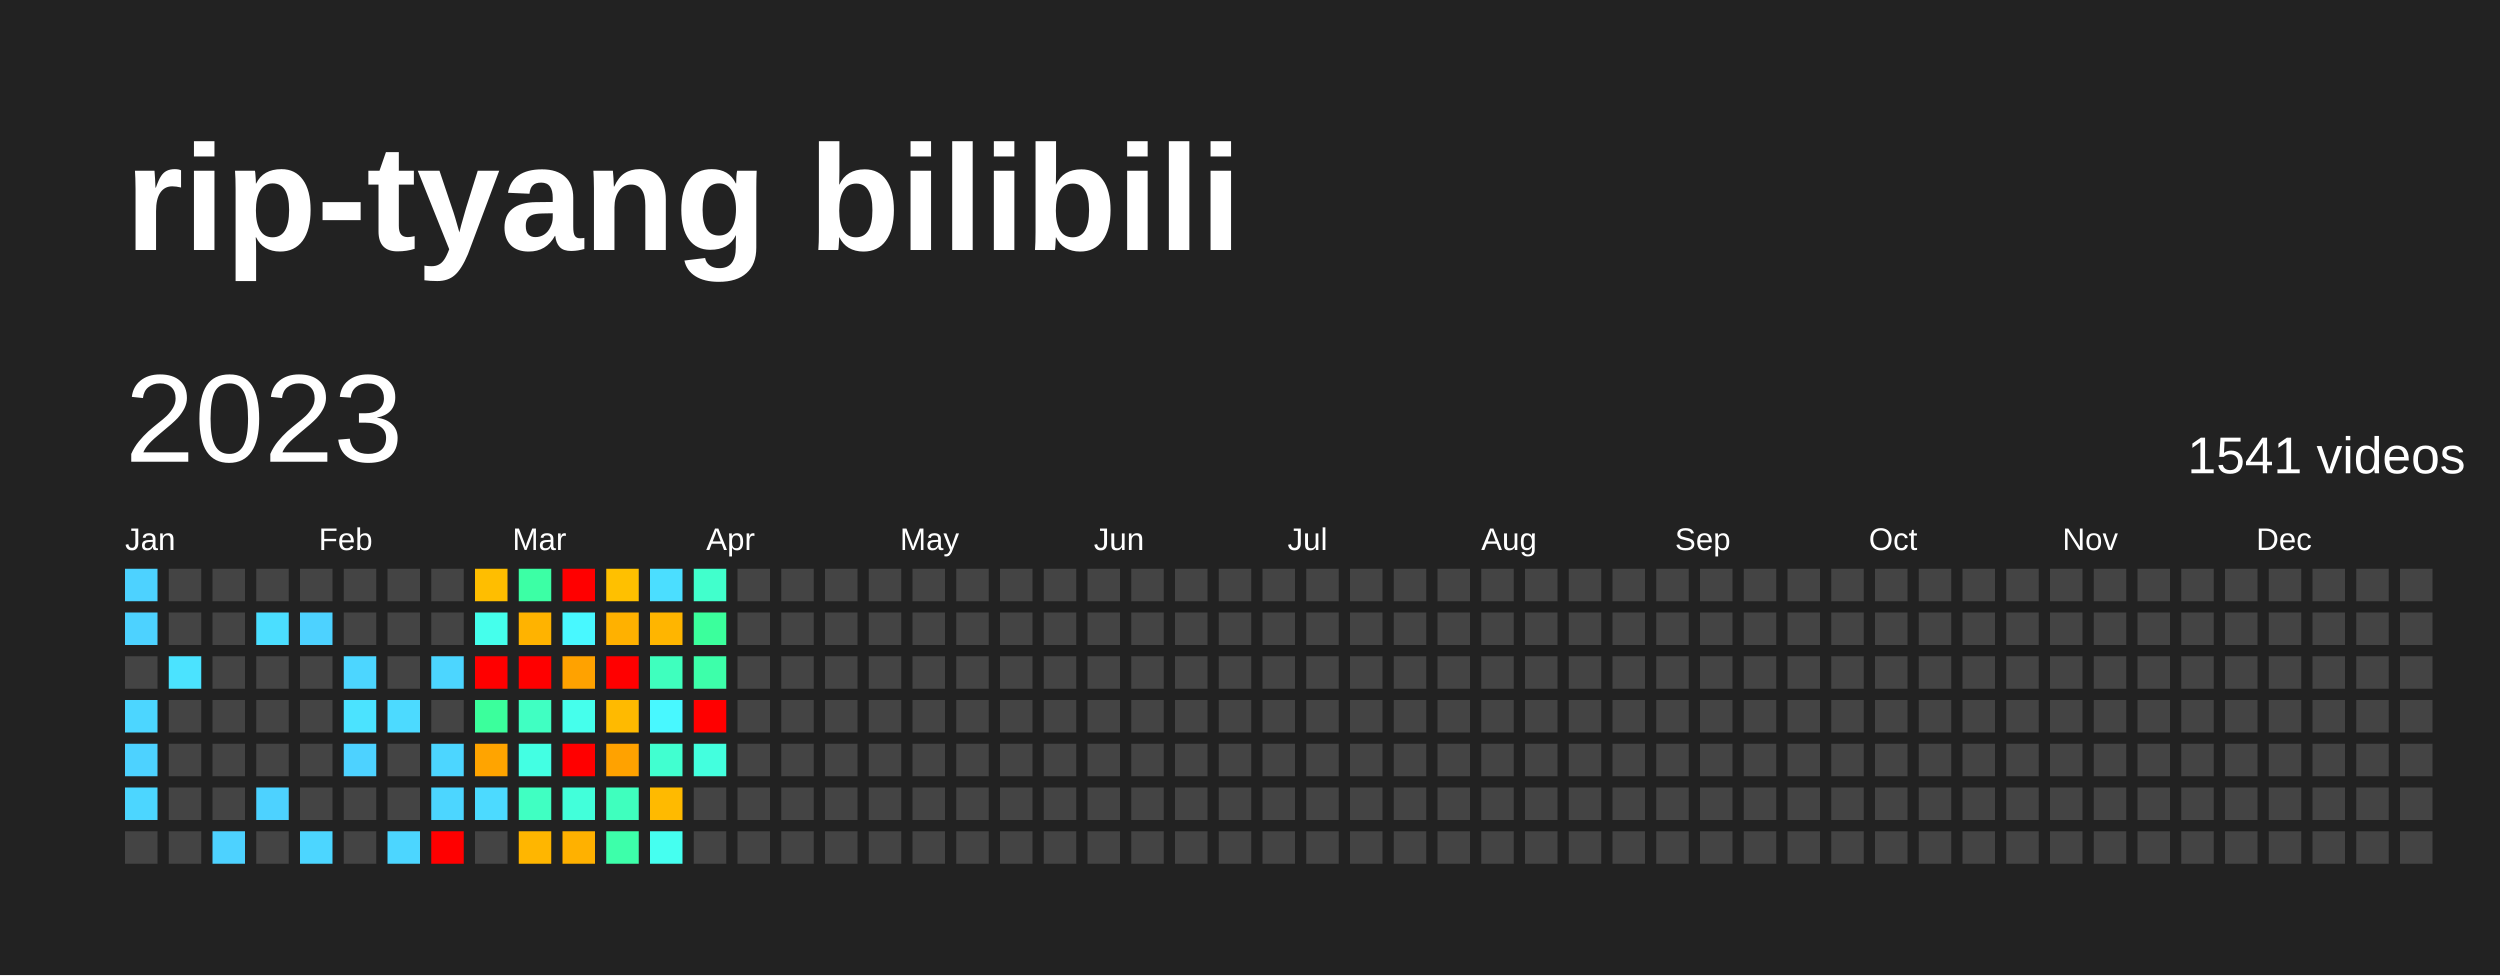
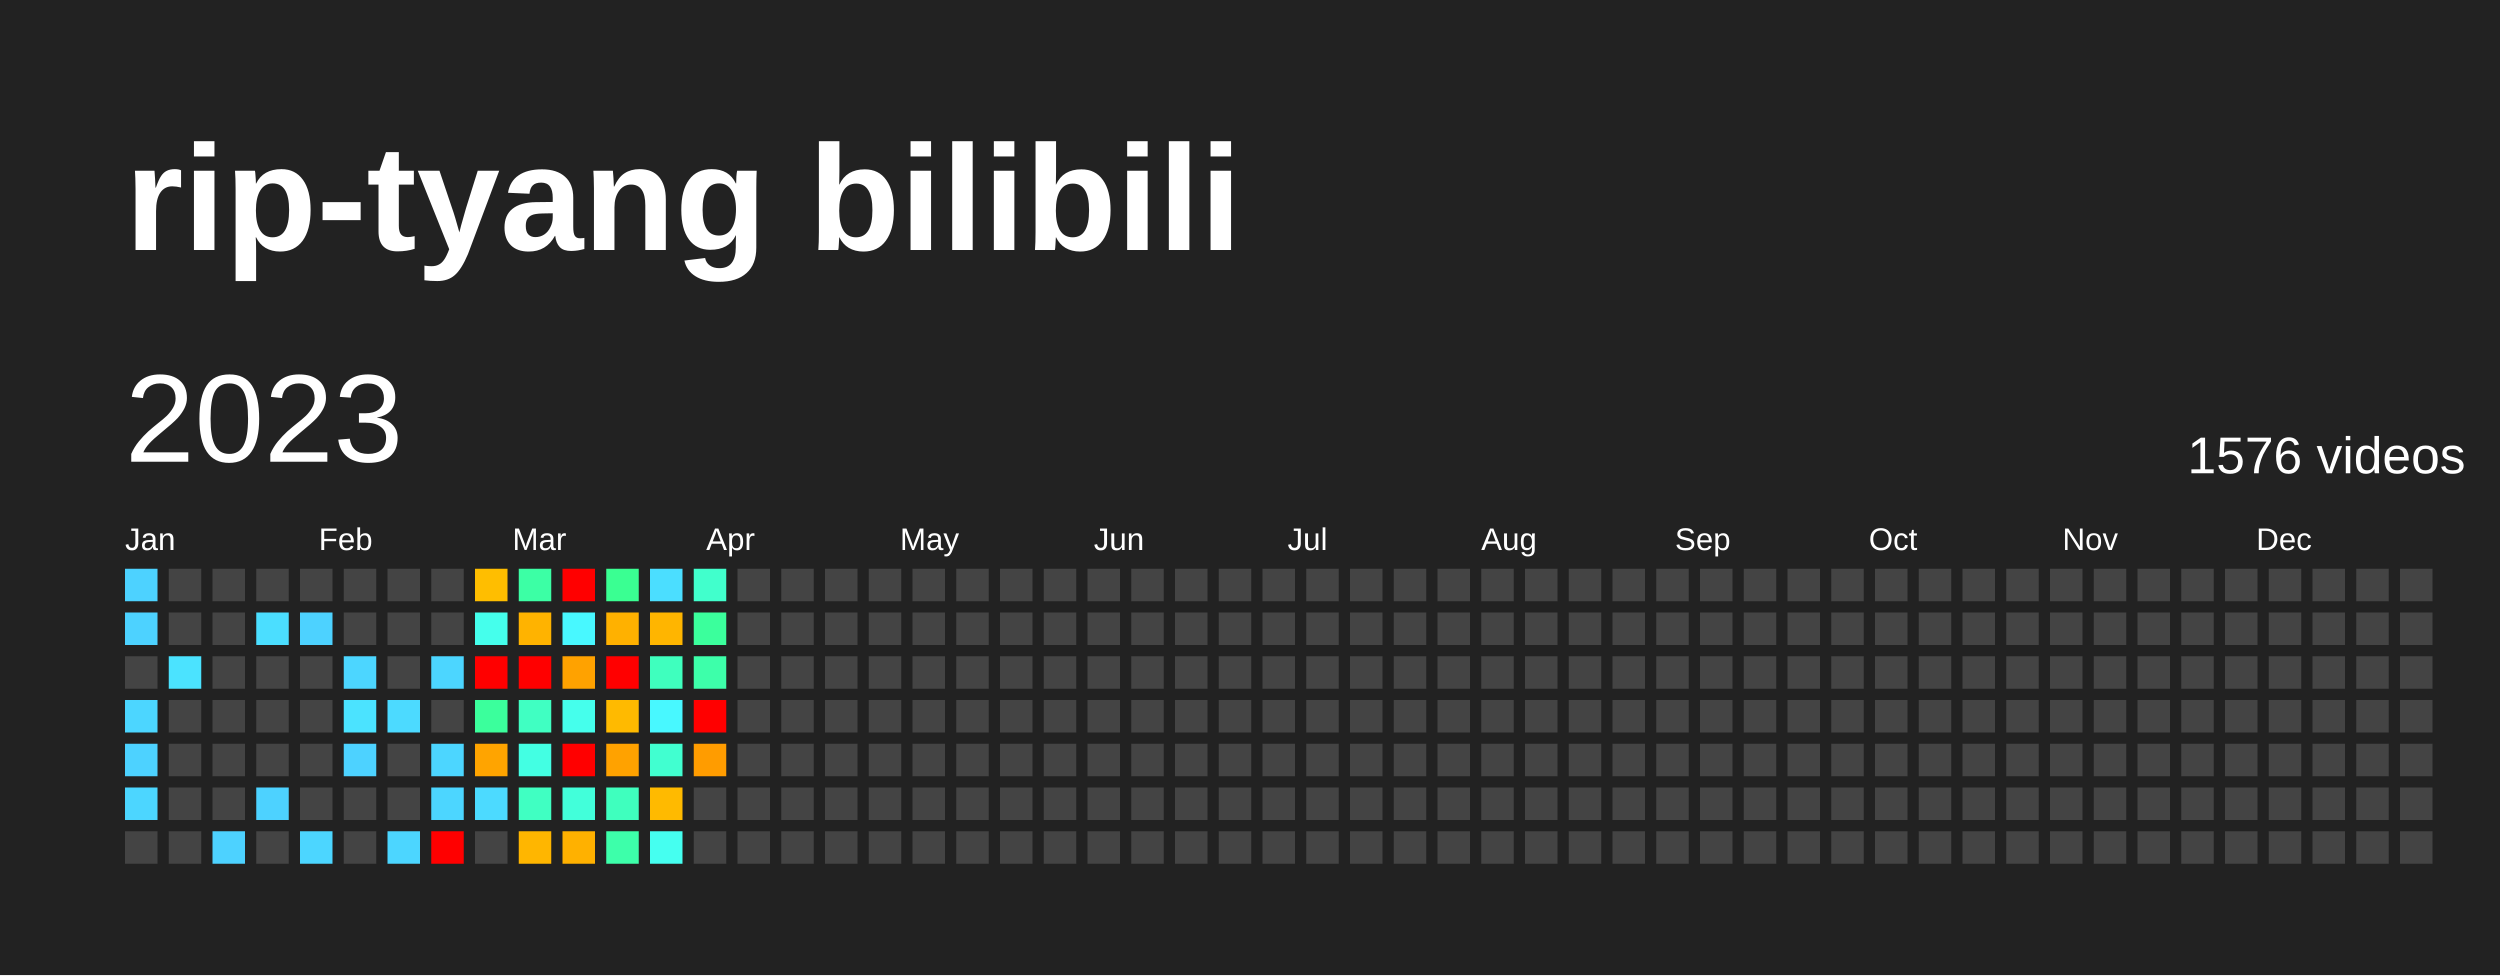
<svg xmlns="http://www.w3.org/2000/svg" baseProfile="full" height="78mm" version="1.1" viewBox="0,0,200,78" width="200mm">
  <defs />
  <rect fill="#222222" height="78" width="200" x="0" y="0" />
  <text fill="#FFFFFF" style="font-size:12px; font-family:Arial; font-weight:bold;" x="10" y="20">rip-tyang bilibili</text>
  <text dominant-baseline="hanging" fill="#FFFFFF" style="font-size:10.0px; font-family:Arial;" x="10" y="30">2023</text>
-   <text dominant-baseline="hanging" fill="#FFFFFF" style="font-size:4.125px; font-family:Arial;" x="175" y="35">1541 videos</text>
+   <text dominant-baseline="hanging" fill="#FFFFFF" style="font-size:4.125px; font-family:Arial;" x="175" y="35">1576 videos</text>
  <text fill="#FFFFFF" style="font-size:2.5px; font-family:Arial" x="10.0" y="44">Jan</text>
  <text fill="#FFFFFF" style="font-size:2.5px; font-family:Arial" x="25.5" y="44">Feb</text>
  <text fill="#FFFFFF" style="font-size:2.5px; font-family:Arial" x="41.0" y="44">Mar</text>
  <text fill="#FFFFFF" style="font-size:2.5px; font-family:Arial" x="56.5" y="44">Apr</text>
  <text fill="#FFFFFF" style="font-size:2.5px; font-family:Arial" x="72.0" y="44">May</text>
  <text fill="#FFFFFF" style="font-size:2.5px; font-family:Arial" x="87.5" y="44">Jun</text>
  <text fill="#FFFFFF" style="font-size:2.5px; font-family:Arial" x="103.0" y="44">Jul</text>
  <text fill="#FFFFFF" style="font-size:2.5px; font-family:Arial" x="118.5" y="44">Aug</text>
  <text fill="#FFFFFF" style="font-size:2.5px; font-family:Arial" x="134.0" y="44">Sep</text>
  <text fill="#FFFFFF" style="font-size:2.5px; font-family:Arial" x="149.5" y="44">Oct</text>
  <text fill="#FFFFFF" style="font-size:2.5px; font-family:Arial" x="165.0" y="44">Nov</text>
  <text fill="#FFFFFF" style="font-size:2.5px; font-family:Arial" x="180.5" y="44">Dec</text>
  <rect fill="#4dd2ff" height="2.6" width="2.6" x="10.0" y="45.5" />
  <rect fill="#4dd2ff" height="2.6" width="2.6" x="10.0" y="49.0" />
  <rect fill="#444444" height="2.6" width="2.6" x="10.0" y="52.5" />
  <rect fill="#4cd6ff" height="2.6" width="2.6" x="10.0" y="56.0" />
  <rect fill="#4dd2ff" height="2.6" width="2.6" x="10.0" y="59.5" />
  <rect fill="#4cd6ff" height="2.6" width="2.6" x="10.0" y="63.0" />
  <rect fill="#444444" height="2.6" width="2.6" x="10.0" y="66.5" />
  <rect fill="#444444" height="2.6" width="2.6" x="13.5" y="45.5" />
  <rect fill="#444444" height="2.6" width="2.6" x="13.5" y="49.0" />
  <rect fill="#4be3ff" height="2.6" width="2.6" x="13.5" y="52.5" />
  <rect fill="#444444" height="2.6" width="2.6" x="13.5" y="56.0" />
  <rect fill="#444444" height="2.6" width="2.6" x="13.5" y="59.5" />
  <rect fill="#444444" height="2.6" width="2.6" x="13.5" y="63.0" />
  <rect fill="#444444" height="2.6" width="2.6" x="13.5" y="66.5" />
  <rect fill="#444444" height="2.6" width="2.6" x="17.0" y="45.5" />
  <rect fill="#444444" height="2.6" width="2.6" x="17.0" y="49.0" />
  <rect fill="#444444" height="2.6" width="2.6" x="17.0" y="52.5" />
  <rect fill="#444444" height="2.6" width="2.6" x="17.0" y="56.0" />
  <rect fill="#444444" height="2.6" width="2.6" x="17.0" y="59.5" />
  <rect fill="#444444" height="2.6" width="2.6" x="17.0" y="63.0" />
  <rect fill="#4dd2ff" height="2.6" width="2.6" x="17.0" y="66.5" />
  <rect fill="#444444" height="2.6" width="2.6" x="20.5" y="45.5" />
  <rect fill="#4bdeff" height="2.6" width="2.6" x="20.5" y="49.0" />
  <rect fill="#444444" height="2.6" width="2.6" x="20.5" y="52.5" />
  <rect fill="#444444" height="2.6" width="2.6" x="20.5" y="56.0" />
  <rect fill="#444444" height="2.6" width="2.6" x="20.5" y="59.5" />
  <rect fill="#4dd2ff" height="2.6" width="2.6" x="20.5" y="63.0" />
  <rect fill="#444444" height="2.6" width="2.6" x="20.5" y="66.5" />
  <rect fill="#444444" height="2.6" width="2.6" x="24.0" y="45.5" />
  <rect fill="#4dd2ff" height="2.6" width="2.6" x="24.0" y="49.0" />
  <rect fill="#444444" height="2.6" width="2.6" x="24.0" y="52.5" />
  <rect fill="#444444" height="2.6" width="2.6" x="24.0" y="56.0" />
  <rect fill="#444444" height="2.6" width="2.6" x="24.0" y="59.5" />
  <rect fill="#444444" height="2.6" width="2.6" x="24.0" y="63.0" />
  <rect fill="#4cd6ff" height="2.6" width="2.6" x="24.0" y="66.5" />
  <rect fill="#444444" height="2.6" width="2.6" x="27.5" y="45.5" />
  <rect fill="#444444" height="2.6" width="2.6" x="27.5" y="49.0" />
  <rect fill="#4cd6ff" height="2.6" width="2.6" x="27.5" y="52.5" />
  <rect fill="#4be3ff" height="2.6" width="2.6" x="27.5" y="56.0" />
  <rect fill="#4dd2ff" height="2.6" width="2.6" x="27.5" y="59.5" />
  <rect fill="#444444" height="2.6" width="2.6" x="27.5" y="63.0" />
  <rect fill="#444444" height="2.6" width="2.6" x="27.5" y="66.5" />
  <rect fill="#444444" height="2.6" width="2.6" x="31.0" y="45.5" />
  <rect fill="#444444" height="2.6" width="2.6" x="31.0" y="49.0" />
  <rect fill="#444444" height="2.6" width="2.6" x="31.0" y="52.5" />
  <rect fill="#4cdaff" height="2.6" width="2.6" x="31.0" y="56.0" />
  <rect fill="#444444" height="2.6" width="2.6" x="31.0" y="59.5" />
  <rect fill="#444444" height="2.6" width="2.6" x="31.0" y="63.0" />
  <rect fill="#4cd6ff" height="2.6" width="2.6" x="31.0" y="66.5" />
  <rect fill="#444444" height="2.6" width="2.6" x="34.5" y="45.5" />
  <rect fill="#444444" height="2.6" width="2.6" x="34.5" y="49.0" />
  <rect fill="#4cd6ff" height="2.6" width="2.6" x="34.5" y="52.5" />
  <rect fill="#444444" height="2.6" width="2.6" x="34.5" y="56.0" />
  <rect fill="#4cd6ff" height="2.6" width="2.6" x="34.5" y="59.5" />
  <rect fill="#4cd6ff" height="2.6" width="2.6" x="34.5" y="63.0" />
  <rect fill="red" height="2.6" width="2.6" x="34.5" y="66.5" />
  <rect fill="#ffbe00" height="2.6" width="2.6" x="38.0" y="45.5" />
  <rect fill="#45ffec" height="2.6" width="2.6" x="38.0" y="49.0" />
  <rect fill="red" height="2.6" width="2.6" x="38.0" y="52.5" />
  <rect fill="#3bff9c" height="2.6" width="2.6" x="38.0" y="56.0" />
  <rect fill="#ffa400" height="2.6" width="2.6" x="38.0" y="59.5" />
  <rect fill="#4cdaff" height="2.6" width="2.6" x="38.0" y="63.0" />
  <rect fill="#444444" height="2.6" width="2.6" x="38.0" y="66.5" />
  <rect fill="#3cffa5" height="2.6" width="2.6" x="41.5" y="45.5" />
  <rect fill="#ffb300" height="2.6" width="2.6" x="41.5" y="49.0" />
  <rect fill="red" height="2.6" width="2.6" x="41.5" y="52.5" />
  <rect fill="#40ffc2" height="2.6" width="2.6" x="41.5" y="56.0" />
  <rect fill="#43ffe3" height="2.6" width="2.6" x="41.5" y="59.5" />
  <rect fill="#40ffc2" height="2.6" width="2.6" x="41.5" y="63.0" />
  <rect fill="#ffb600" height="2.6" width="2.6" x="41.5" y="66.5" />
  <rect fill="red" height="2.6" width="2.6" x="45.0" y="45.5" />
  <rect fill="#48f8ff" height="2.6" width="2.6" x="45.0" y="49.0" />
  <rect fill="#ffa200" height="2.6" width="2.6" x="45.0" y="52.5" />
  <rect fill="#45ffec" height="2.6" width="2.6" x="45.0" y="56.0" />
  <rect fill="red" height="2.6" width="2.6" x="45.0" y="59.5" />
  <rect fill="#42ffda" height="2.6" width="2.6" x="45.0" y="63.0" />
  <rect fill="#ffb100" height="2.6" width="2.6" x="45.0" y="66.5" />
-   <rect fill="#ffc000" height="2.6" width="2.6" x="48.5" y="45.5" />
+   <rect fill="#3aff92" height="2.6" width="2.6" x="48.5" y="45.5" />
  <rect fill="#ffb100" height="2.6" width="2.6" x="48.5" y="49.0" />
  <rect fill="red" height="2.6" width="2.6" x="48.5" y="52.5" />
  <rect fill="#ffba00" height="2.6" width="2.6" x="48.5" y="56.0" />
  <rect fill="#ffa200" height="2.6" width="2.6" x="48.5" y="59.5" />
  <rect fill="#3fffbe" height="2.6" width="2.6" x="48.5" y="63.0" />
  <rect fill="#3dffaa" height="2.6" width="2.6" x="48.5" y="66.5" />
  <rect fill="#4bdeff" height="2.6" width="2.6" x="52.0" y="45.5" />
  <rect fill="#ffb500" height="2.6" width="2.6" x="52.0" y="49.0" />
  <rect fill="#3fffbe" height="2.6" width="2.6" x="52.0" y="52.5" />
  <rect fill="#48f8ff" height="2.6" width="2.6" x="52.0" y="56.0" />
  <rect fill="#41ffd0" height="2.6" width="2.6" x="52.0" y="59.5" />
  <rect fill="#ffba00" height="2.6" width="2.6" x="52.0" y="63.0" />
  <rect fill="#45fff0" height="2.6" width="2.6" x="52.0" y="66.5" />
  <rect fill="#41ffcc" height="2.6" width="2.6" x="55.5" y="45.5" />
  <rect fill="#3bff9c" height="2.6" width="2.6" x="55.5" y="49.0" />
  <rect fill="#3dffaa" height="2.6" width="2.6" x="55.5" y="52.5" />
  <rect fill="red" height="2.6" width="2.6" x="55.5" y="56.0" />
-   <rect fill="#43ffde" height="2.6" width="2.6" x="55.5" y="59.5" />
+   <rect fill="#ff9c00" height="2.6" width="2.6" x="55.5" y="59.5" />
  <rect fill="#444444" height="2.6" width="2.6" x="55.5" y="63.0" />
  <rect fill="#444444" height="2.6" width="2.6" x="55.5" y="66.5" />
  <rect fill="#444444" height="2.6" width="2.6" x="59.0" y="45.5" />
  <rect fill="#444444" height="2.6" width="2.6" x="59.0" y="49.0" />
  <rect fill="#444444" height="2.6" width="2.6" x="59.0" y="52.5" />
  <rect fill="#444444" height="2.6" width="2.6" x="59.0" y="56.0" />
  <rect fill="#444444" height="2.6" width="2.6" x="59.0" y="59.5" />
  <rect fill="#444444" height="2.6" width="2.6" x="59.0" y="63.0" />
  <rect fill="#444444" height="2.6" width="2.6" x="59.0" y="66.5" />
  <rect fill="#444444" height="2.6" width="2.6" x="62.5" y="45.5" />
  <rect fill="#444444" height="2.6" width="2.6" x="62.5" y="49.0" />
  <rect fill="#444444" height="2.6" width="2.6" x="62.5" y="52.5" />
  <rect fill="#444444" height="2.6" width="2.6" x="62.5" y="56.0" />
  <rect fill="#444444" height="2.6" width="2.6" x="62.5" y="59.5" />
  <rect fill="#444444" height="2.6" width="2.6" x="62.5" y="63.0" />
  <rect fill="#444444" height="2.6" width="2.6" x="62.5" y="66.5" />
  <rect fill="#444444" height="2.6" width="2.6" x="66.0" y="45.5" />
  <rect fill="#444444" height="2.6" width="2.6" x="66.0" y="49.0" />
  <rect fill="#444444" height="2.6" width="2.6" x="66.0" y="52.5" />
  <rect fill="#444444" height="2.6" width="2.6" x="66.0" y="56.0" />
  <rect fill="#444444" height="2.6" width="2.6" x="66.0" y="59.5" />
  <rect fill="#444444" height="2.6" width="2.6" x="66.0" y="63.0" />
  <rect fill="#444444" height="2.6" width="2.6" x="66.0" y="66.5" />
  <rect fill="#444444" height="2.6" width="2.6" x="69.5" y="45.5" />
  <rect fill="#444444" height="2.6" width="2.6" x="69.5" y="49.0" />
  <rect fill="#444444" height="2.6" width="2.6" x="69.5" y="52.5" />
  <rect fill="#444444" height="2.6" width="2.6" x="69.5" y="56.0" />
  <rect fill="#444444" height="2.6" width="2.6" x="69.5" y="59.5" />
  <rect fill="#444444" height="2.6" width="2.6" x="69.5" y="63.0" />
  <rect fill="#444444" height="2.6" width="2.6" x="69.5" y="66.5" />
  <rect fill="#444444" height="2.6" width="2.6" x="73.0" y="45.5" />
  <rect fill="#444444" height="2.6" width="2.6" x="73.0" y="49.0" />
  <rect fill="#444444" height="2.6" width="2.6" x="73.0" y="52.5" />
  <rect fill="#444444" height="2.6" width="2.6" x="73.0" y="56.0" />
  <rect fill="#444444" height="2.6" width="2.6" x="73.0" y="59.5" />
  <rect fill="#444444" height="2.6" width="2.6" x="73.0" y="63.0" />
  <rect fill="#444444" height="2.6" width="2.6" x="73.0" y="66.5" />
  <rect fill="#444444" height="2.6" width="2.6" x="76.5" y="45.5" />
  <rect fill="#444444" height="2.6" width="2.6" x="76.5" y="49.0" />
  <rect fill="#444444" height="2.6" width="2.6" x="76.5" y="52.5" />
  <rect fill="#444444" height="2.6" width="2.6" x="76.5" y="56.0" />
  <rect fill="#444444" height="2.6" width="2.6" x="76.5" y="59.5" />
  <rect fill="#444444" height="2.6" width="2.6" x="76.5" y="63.0" />
  <rect fill="#444444" height="2.6" width="2.6" x="76.5" y="66.5" />
  <rect fill="#444444" height="2.6" width="2.6" x="80.0" y="45.5" />
  <rect fill="#444444" height="2.6" width="2.6" x="80.0" y="49.0" />
  <rect fill="#444444" height="2.6" width="2.6" x="80.0" y="52.5" />
  <rect fill="#444444" height="2.6" width="2.6" x="80.0" y="56.0" />
  <rect fill="#444444" height="2.6" width="2.6" x="80.0" y="59.5" />
  <rect fill="#444444" height="2.6" width="2.6" x="80.0" y="63.0" />
  <rect fill="#444444" height="2.6" width="2.6" x="80.0" y="66.5" />
  <rect fill="#444444" height="2.6" width="2.6" x="83.5" y="45.5" />
  <rect fill="#444444" height="2.6" width="2.6" x="83.5" y="49.0" />
  <rect fill="#444444" height="2.6" width="2.6" x="83.5" y="52.5" />
  <rect fill="#444444" height="2.6" width="2.6" x="83.5" y="56.0" />
  <rect fill="#444444" height="2.6" width="2.6" x="83.5" y="59.5" />
  <rect fill="#444444" height="2.6" width="2.6" x="83.5" y="63.0" />
  <rect fill="#444444" height="2.6" width="2.6" x="83.5" y="66.5" />
  <rect fill="#444444" height="2.6" width="2.6" x="87.0" y="45.5" />
  <rect fill="#444444" height="2.6" width="2.6" x="87.0" y="49.0" />
  <rect fill="#444444" height="2.6" width="2.6" x="87.0" y="52.5" />
  <rect fill="#444444" height="2.6" width="2.6" x="87.0" y="56.0" />
  <rect fill="#444444" height="2.6" width="2.6" x="87.0" y="59.5" />
  <rect fill="#444444" height="2.6" width="2.6" x="87.0" y="63.0" />
  <rect fill="#444444" height="2.6" width="2.6" x="87.0" y="66.5" />
  <rect fill="#444444" height="2.6" width="2.6" x="90.5" y="45.5" />
  <rect fill="#444444" height="2.6" width="2.6" x="90.5" y="49.0" />
  <rect fill="#444444" height="2.6" width="2.6" x="90.5" y="52.5" />
  <rect fill="#444444" height="2.6" width="2.6" x="90.5" y="56.0" />
  <rect fill="#444444" height="2.6" width="2.6" x="90.5" y="59.5" />
  <rect fill="#444444" height="2.6" width="2.6" x="90.5" y="63.0" />
  <rect fill="#444444" height="2.6" width="2.6" x="90.5" y="66.5" />
  <rect fill="#444444" height="2.6" width="2.6" x="94.0" y="45.5" />
  <rect fill="#444444" height="2.6" width="2.6" x="94.0" y="49.0" />
  <rect fill="#444444" height="2.6" width="2.6" x="94.0" y="52.5" />
  <rect fill="#444444" height="2.6" width="2.6" x="94.0" y="56.0" />
  <rect fill="#444444" height="2.6" width="2.6" x="94.0" y="59.5" />
  <rect fill="#444444" height="2.6" width="2.6" x="94.0" y="63.0" />
  <rect fill="#444444" height="2.6" width="2.6" x="94.0" y="66.5" />
  <rect fill="#444444" height="2.6" width="2.6" x="97.5" y="45.5" />
  <rect fill="#444444" height="2.6" width="2.6" x="97.5" y="49.0" />
  <rect fill="#444444" height="2.6" width="2.6" x="97.5" y="52.5" />
  <rect fill="#444444" height="2.6" width="2.6" x="97.5" y="56.0" />
  <rect fill="#444444" height="2.6" width="2.6" x="97.5" y="59.5" />
  <rect fill="#444444" height="2.6" width="2.6" x="97.5" y="63.0" />
  <rect fill="#444444" height="2.6" width="2.6" x="97.5" y="66.5" />
  <rect fill="#444444" height="2.6" width="2.6" x="101.0" y="45.5" />
  <rect fill="#444444" height="2.6" width="2.6" x="101.0" y="49.0" />
  <rect fill="#444444" height="2.6" width="2.6" x="101.0" y="52.5" />
  <rect fill="#444444" height="2.6" width="2.6" x="101.0" y="56.0" />
  <rect fill="#444444" height="2.6" width="2.6" x="101.0" y="59.5" />
  <rect fill="#444444" height="2.6" width="2.6" x="101.0" y="63.0" />
  <rect fill="#444444" height="2.6" width="2.6" x="101.0" y="66.5" />
  <rect fill="#444444" height="2.6" width="2.6" x="104.5" y="45.5" />
  <rect fill="#444444" height="2.6" width="2.6" x="104.5" y="49.0" />
  <rect fill="#444444" height="2.6" width="2.6" x="104.5" y="52.5" />
  <rect fill="#444444" height="2.6" width="2.6" x="104.5" y="56.0" />
  <rect fill="#444444" height="2.6" width="2.6" x="104.5" y="59.5" />
  <rect fill="#444444" height="2.6" width="2.6" x="104.5" y="63.0" />
  <rect fill="#444444" height="2.6" width="2.6" x="104.5" y="66.5" />
  <rect fill="#444444" height="2.6" width="2.6" x="108.0" y="45.5" />
  <rect fill="#444444" height="2.6" width="2.6" x="108.0" y="49.0" />
  <rect fill="#444444" height="2.6" width="2.6" x="108.0" y="52.5" />
  <rect fill="#444444" height="2.6" width="2.6" x="108.0" y="56.0" />
  <rect fill="#444444" height="2.6" width="2.6" x="108.0" y="59.5" />
  <rect fill="#444444" height="2.6" width="2.6" x="108.0" y="63.0" />
  <rect fill="#444444" height="2.6" width="2.6" x="108.0" y="66.5" />
  <rect fill="#444444" height="2.6" width="2.6" x="111.5" y="45.5" />
  <rect fill="#444444" height="2.6" width="2.6" x="111.5" y="49.0" />
  <rect fill="#444444" height="2.6" width="2.6" x="111.5" y="52.5" />
  <rect fill="#444444" height="2.6" width="2.6" x="111.5" y="56.0" />
  <rect fill="#444444" height="2.6" width="2.6" x="111.5" y="59.5" />
  <rect fill="#444444" height="2.6" width="2.6" x="111.5" y="63.0" />
  <rect fill="#444444" height="2.6" width="2.6" x="111.5" y="66.5" />
  <rect fill="#444444" height="2.6" width="2.6" x="115.0" y="45.5" />
  <rect fill="#444444" height="2.6" width="2.6" x="115.0" y="49.0" />
  <rect fill="#444444" height="2.6" width="2.6" x="115.0" y="52.5" />
  <rect fill="#444444" height="2.6" width="2.6" x="115.0" y="56.0" />
  <rect fill="#444444" height="2.6" width="2.6" x="115.0" y="59.5" />
  <rect fill="#444444" height="2.6" width="2.6" x="115.0" y="63.0" />
  <rect fill="#444444" height="2.6" width="2.6" x="115.0" y="66.5" />
  <rect fill="#444444" height="2.6" width="2.6" x="118.5" y="45.5" />
  <rect fill="#444444" height="2.6" width="2.6" x="118.5" y="49.0" />
  <rect fill="#444444" height="2.6" width="2.6" x="118.5" y="52.5" />
  <rect fill="#444444" height="2.6" width="2.6" x="118.5" y="56.0" />
  <rect fill="#444444" height="2.6" width="2.6" x="118.5" y="59.5" />
  <rect fill="#444444" height="2.6" width="2.6" x="118.5" y="63.0" />
  <rect fill="#444444" height="2.6" width="2.6" x="118.5" y="66.5" />
  <rect fill="#444444" height="2.6" width="2.6" x="122.0" y="45.5" />
  <rect fill="#444444" height="2.6" width="2.6" x="122.0" y="49.0" />
  <rect fill="#444444" height="2.6" width="2.6" x="122.0" y="52.5" />
  <rect fill="#444444" height="2.6" width="2.6" x="122.0" y="56.0" />
  <rect fill="#444444" height="2.6" width="2.6" x="122.0" y="59.5" />
  <rect fill="#444444" height="2.6" width="2.6" x="122.0" y="63.0" />
  <rect fill="#444444" height="2.6" width="2.6" x="122.0" y="66.5" />
  <rect fill="#444444" height="2.6" width="2.6" x="125.5" y="45.5" />
  <rect fill="#444444" height="2.6" width="2.6" x="125.5" y="49.0" />
  <rect fill="#444444" height="2.6" width="2.6" x="125.5" y="52.5" />
  <rect fill="#444444" height="2.6" width="2.6" x="125.5" y="56.0" />
  <rect fill="#444444" height="2.6" width="2.6" x="125.5" y="59.5" />
  <rect fill="#444444" height="2.6" width="2.6" x="125.5" y="63.0" />
  <rect fill="#444444" height="2.6" width="2.6" x="125.5" y="66.5" />
  <rect fill="#444444" height="2.6" width="2.6" x="129.0" y="45.5" />
  <rect fill="#444444" height="2.6" width="2.6" x="129.0" y="49.0" />
  <rect fill="#444444" height="2.6" width="2.6" x="129.0" y="52.5" />
  <rect fill="#444444" height="2.6" width="2.6" x="129.0" y="56.0" />
  <rect fill="#444444" height="2.6" width="2.6" x="129.0" y="59.5" />
  <rect fill="#444444" height="2.6" width="2.6" x="129.0" y="63.0" />
  <rect fill="#444444" height="2.6" width="2.6" x="129.0" y="66.5" />
  <rect fill="#444444" height="2.6" width="2.6" x="132.5" y="45.5" />
  <rect fill="#444444" height="2.6" width="2.6" x="132.5" y="49.0" />
  <rect fill="#444444" height="2.6" width="2.6" x="132.5" y="52.5" />
  <rect fill="#444444" height="2.6" width="2.6" x="132.5" y="56.0" />
  <rect fill="#444444" height="2.6" width="2.6" x="132.5" y="59.5" />
  <rect fill="#444444" height="2.6" width="2.6" x="132.5" y="63.0" />
  <rect fill="#444444" height="2.6" width="2.6" x="132.5" y="66.5" />
  <rect fill="#444444" height="2.6" width="2.6" x="136.0" y="45.5" />
  <rect fill="#444444" height="2.6" width="2.6" x="136.0" y="49.0" />
  <rect fill="#444444" height="2.6" width="2.6" x="136.0" y="52.5" />
  <rect fill="#444444" height="2.6" width="2.6" x="136.0" y="56.0" />
  <rect fill="#444444" height="2.6" width="2.6" x="136.0" y="59.5" />
  <rect fill="#444444" height="2.6" width="2.6" x="136.0" y="63.0" />
  <rect fill="#444444" height="2.6" width="2.6" x="136.0" y="66.5" />
  <rect fill="#444444" height="2.6" width="2.6" x="139.5" y="45.5" />
  <rect fill="#444444" height="2.6" width="2.6" x="139.5" y="49.0" />
  <rect fill="#444444" height="2.6" width="2.6" x="139.5" y="52.5" />
  <rect fill="#444444" height="2.6" width="2.6" x="139.5" y="56.0" />
  <rect fill="#444444" height="2.6" width="2.6" x="139.5" y="59.5" />
  <rect fill="#444444" height="2.6" width="2.6" x="139.5" y="63.0" />
  <rect fill="#444444" height="2.6" width="2.6" x="139.5" y="66.5" />
  <rect fill="#444444" height="2.6" width="2.6" x="143.0" y="45.5" />
  <rect fill="#444444" height="2.6" width="2.6" x="143.0" y="49.0" />
  <rect fill="#444444" height="2.6" width="2.6" x="143.0" y="52.5" />
  <rect fill="#444444" height="2.6" width="2.6" x="143.0" y="56.0" />
  <rect fill="#444444" height="2.6" width="2.6" x="143.0" y="59.5" />
  <rect fill="#444444" height="2.6" width="2.6" x="143.0" y="63.0" />
  <rect fill="#444444" height="2.6" width="2.6" x="143.0" y="66.5" />
  <rect fill="#444444" height="2.6" width="2.6" x="146.5" y="45.5" />
  <rect fill="#444444" height="2.6" width="2.6" x="146.5" y="49.0" />
  <rect fill="#444444" height="2.6" width="2.6" x="146.5" y="52.5" />
  <rect fill="#444444" height="2.6" width="2.6" x="146.5" y="56.0" />
  <rect fill="#444444" height="2.6" width="2.6" x="146.5" y="59.5" />
  <rect fill="#444444" height="2.6" width="2.6" x="146.5" y="63.0" />
  <rect fill="#444444" height="2.6" width="2.6" x="146.5" y="66.5" />
  <rect fill="#444444" height="2.6" width="2.6" x="150.0" y="45.5" />
  <rect fill="#444444" height="2.6" width="2.6" x="150.0" y="49.0" />
  <rect fill="#444444" height="2.6" width="2.6" x="150.0" y="52.5" />
  <rect fill="#444444" height="2.6" width="2.6" x="150.0" y="56.0" />
  <rect fill="#444444" height="2.6" width="2.6" x="150.0" y="59.5" />
  <rect fill="#444444" height="2.6" width="2.6" x="150.0" y="63.0" />
  <rect fill="#444444" height="2.6" width="2.6" x="150.0" y="66.5" />
  <rect fill="#444444" height="2.6" width="2.6" x="153.5" y="45.5" />
  <rect fill="#444444" height="2.6" width="2.6" x="153.5" y="49.0" />
  <rect fill="#444444" height="2.6" width="2.6" x="153.5" y="52.5" />
  <rect fill="#444444" height="2.6" width="2.6" x="153.5" y="56.0" />
  <rect fill="#444444" height="2.6" width="2.6" x="153.5" y="59.5" />
  <rect fill="#444444" height="2.6" width="2.6" x="153.5" y="63.0" />
  <rect fill="#444444" height="2.6" width="2.6" x="153.5" y="66.5" />
  <rect fill="#444444" height="2.6" width="2.6" x="157.0" y="45.5" />
  <rect fill="#444444" height="2.6" width="2.6" x="157.0" y="49.0" />
  <rect fill="#444444" height="2.6" width="2.6" x="157.0" y="52.5" />
  <rect fill="#444444" height="2.6" width="2.6" x="157.0" y="56.0" />
  <rect fill="#444444" height="2.6" width="2.6" x="157.0" y="59.5" />
  <rect fill="#444444" height="2.6" width="2.6" x="157.0" y="63.0" />
  <rect fill="#444444" height="2.6" width="2.6" x="157.0" y="66.5" />
  <rect fill="#444444" height="2.6" width="2.6" x="160.5" y="45.5" />
  <rect fill="#444444" height="2.6" width="2.6" x="160.5" y="49.0" />
  <rect fill="#444444" height="2.6" width="2.6" x="160.5" y="52.5" />
  <rect fill="#444444" height="2.6" width="2.6" x="160.5" y="56.0" />
  <rect fill="#444444" height="2.6" width="2.6" x="160.5" y="59.5" />
  <rect fill="#444444" height="2.6" width="2.6" x="160.5" y="63.0" />
  <rect fill="#444444" height="2.6" width="2.6" x="160.5" y="66.5" />
  <rect fill="#444444" height="2.6" width="2.6" x="164.0" y="45.5" />
  <rect fill="#444444" height="2.6" width="2.6" x="164.0" y="49.0" />
  <rect fill="#444444" height="2.6" width="2.6" x="164.0" y="52.5" />
  <rect fill="#444444" height="2.6" width="2.6" x="164.0" y="56.0" />
  <rect fill="#444444" height="2.6" width="2.6" x="164.0" y="59.5" />
  <rect fill="#444444" height="2.6" width="2.6" x="164.0" y="63.0" />
  <rect fill="#444444" height="2.6" width="2.6" x="164.0" y="66.5" />
  <rect fill="#444444" height="2.6" width="2.6" x="167.5" y="45.5" />
  <rect fill="#444444" height="2.6" width="2.6" x="167.5" y="49.0" />
  <rect fill="#444444" height="2.6" width="2.6" x="167.5" y="52.5" />
  <rect fill="#444444" height="2.6" width="2.6" x="167.5" y="56.0" />
  <rect fill="#444444" height="2.6" width="2.6" x="167.5" y="59.5" />
  <rect fill="#444444" height="2.6" width="2.6" x="167.5" y="63.0" />
  <rect fill="#444444" height="2.6" width="2.6" x="167.5" y="66.5" />
  <rect fill="#444444" height="2.6" width="2.6" x="171.0" y="45.5" />
  <rect fill="#444444" height="2.6" width="2.6" x="171.0" y="49.0" />
  <rect fill="#444444" height="2.6" width="2.6" x="171.0" y="52.5" />
  <rect fill="#444444" height="2.6" width="2.6" x="171.0" y="56.0" />
  <rect fill="#444444" height="2.6" width="2.6" x="171.0" y="59.5" />
  <rect fill="#444444" height="2.6" width="2.6" x="171.0" y="63.0" />
  <rect fill="#444444" height="2.6" width="2.6" x="171.0" y="66.5" />
  <rect fill="#444444" height="2.6" width="2.6" x="174.5" y="45.5" />
  <rect fill="#444444" height="2.6" width="2.6" x="174.5" y="49.0" />
  <rect fill="#444444" height="2.6" width="2.6" x="174.5" y="52.5" />
  <rect fill="#444444" height="2.6" width="2.6" x="174.5" y="56.0" />
  <rect fill="#444444" height="2.6" width="2.6" x="174.5" y="59.5" />
  <rect fill="#444444" height="2.6" width="2.6" x="174.5" y="63.0" />
  <rect fill="#444444" height="2.6" width="2.6" x="174.5" y="66.5" />
  <rect fill="#444444" height="2.6" width="2.6" x="178.0" y="45.5" />
  <rect fill="#444444" height="2.6" width="2.6" x="178.0" y="49.0" />
  <rect fill="#444444" height="2.6" width="2.6" x="178.0" y="52.5" />
  <rect fill="#444444" height="2.6" width="2.6" x="178.0" y="56.0" />
  <rect fill="#444444" height="2.6" width="2.6" x="178.0" y="59.5" />
  <rect fill="#444444" height="2.6" width="2.6" x="178.0" y="63.0" />
  <rect fill="#444444" height="2.6" width="2.6" x="178.0" y="66.5" />
  <rect fill="#444444" height="2.6" width="2.6" x="181.5" y="45.5" />
  <rect fill="#444444" height="2.6" width="2.6" x="181.5" y="49.0" />
  <rect fill="#444444" height="2.6" width="2.6" x="181.5" y="52.5" />
  <rect fill="#444444" height="2.6" width="2.6" x="181.5" y="56.0" />
  <rect fill="#444444" height="2.6" width="2.6" x="181.5" y="59.5" />
  <rect fill="#444444" height="2.6" width="2.6" x="181.5" y="63.0" />
  <rect fill="#444444" height="2.6" width="2.6" x="181.5" y="66.5" />
  <rect fill="#444444" height="2.6" width="2.6" x="185.0" y="45.5" />
  <rect fill="#444444" height="2.6" width="2.6" x="185.0" y="49.0" />
  <rect fill="#444444" height="2.6" width="2.6" x="185.0" y="52.5" />
  <rect fill="#444444" height="2.6" width="2.6" x="185.0" y="56.0" />
  <rect fill="#444444" height="2.6" width="2.6" x="185.0" y="59.5" />
  <rect fill="#444444" height="2.6" width="2.6" x="185.0" y="63.0" />
  <rect fill="#444444" height="2.6" width="2.6" x="185.0" y="66.5" />
  <rect fill="#444444" height="2.6" width="2.6" x="188.5" y="45.5" />
  <rect fill="#444444" height="2.6" width="2.6" x="188.5" y="49.0" />
  <rect fill="#444444" height="2.6" width="2.6" x="188.5" y="52.5" />
  <rect fill="#444444" height="2.6" width="2.6" x="188.5" y="56.0" />
  <rect fill="#444444" height="2.6" width="2.6" x="188.5" y="59.5" />
  <rect fill="#444444" height="2.6" width="2.6" x="188.5" y="63.0" />
  <rect fill="#444444" height="2.6" width="2.6" x="188.5" y="66.5" />
  <rect fill="#444444" height="2.6" width="2.6" x="192.0" y="45.5" />
  <rect fill="#444444" height="2.6" width="2.6" x="192.0" y="49.0" />
  <rect fill="#444444" height="2.6" width="2.6" x="192.0" y="52.5" />
  <rect fill="#444444" height="2.6" width="2.6" x="192.0" y="56.0" />
  <rect fill="#444444" height="2.6" width="2.6" x="192.0" y="59.5" />
  <rect fill="#444444" height="2.6" width="2.6" x="192.0" y="63.0" />
  <rect fill="#444444" height="2.6" width="2.6" x="192.0" y="66.5" />
</svg>
